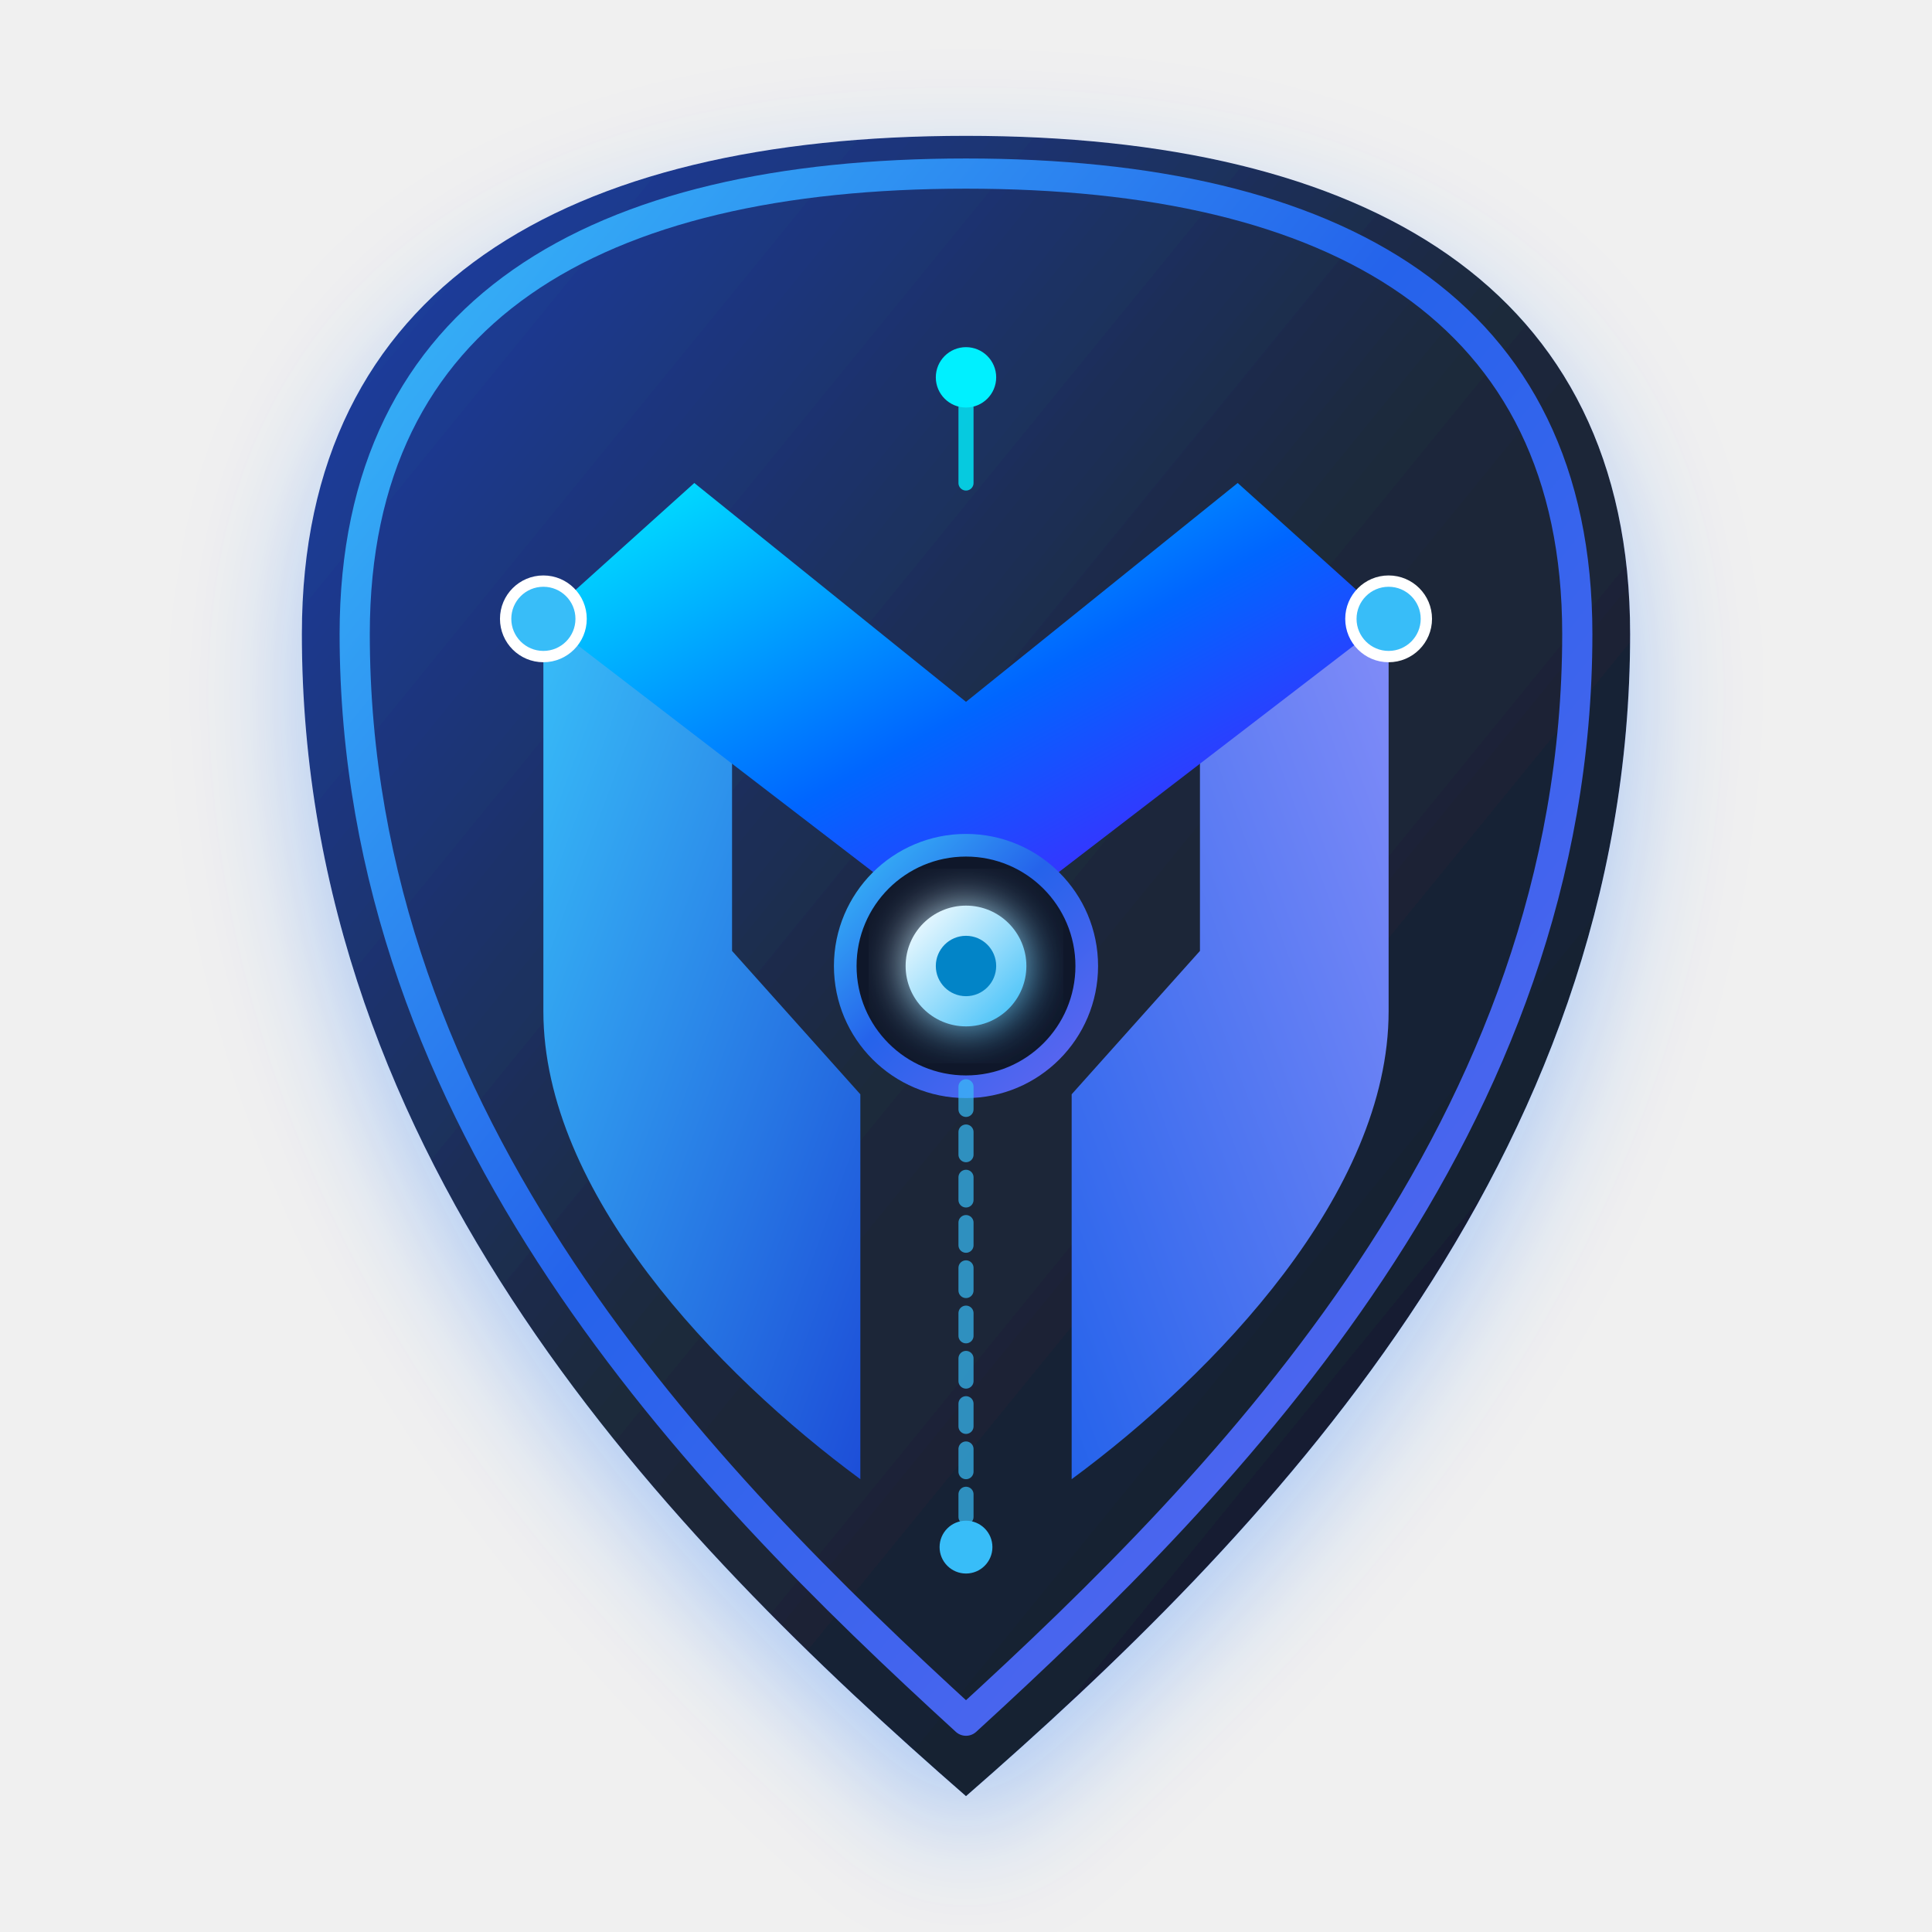
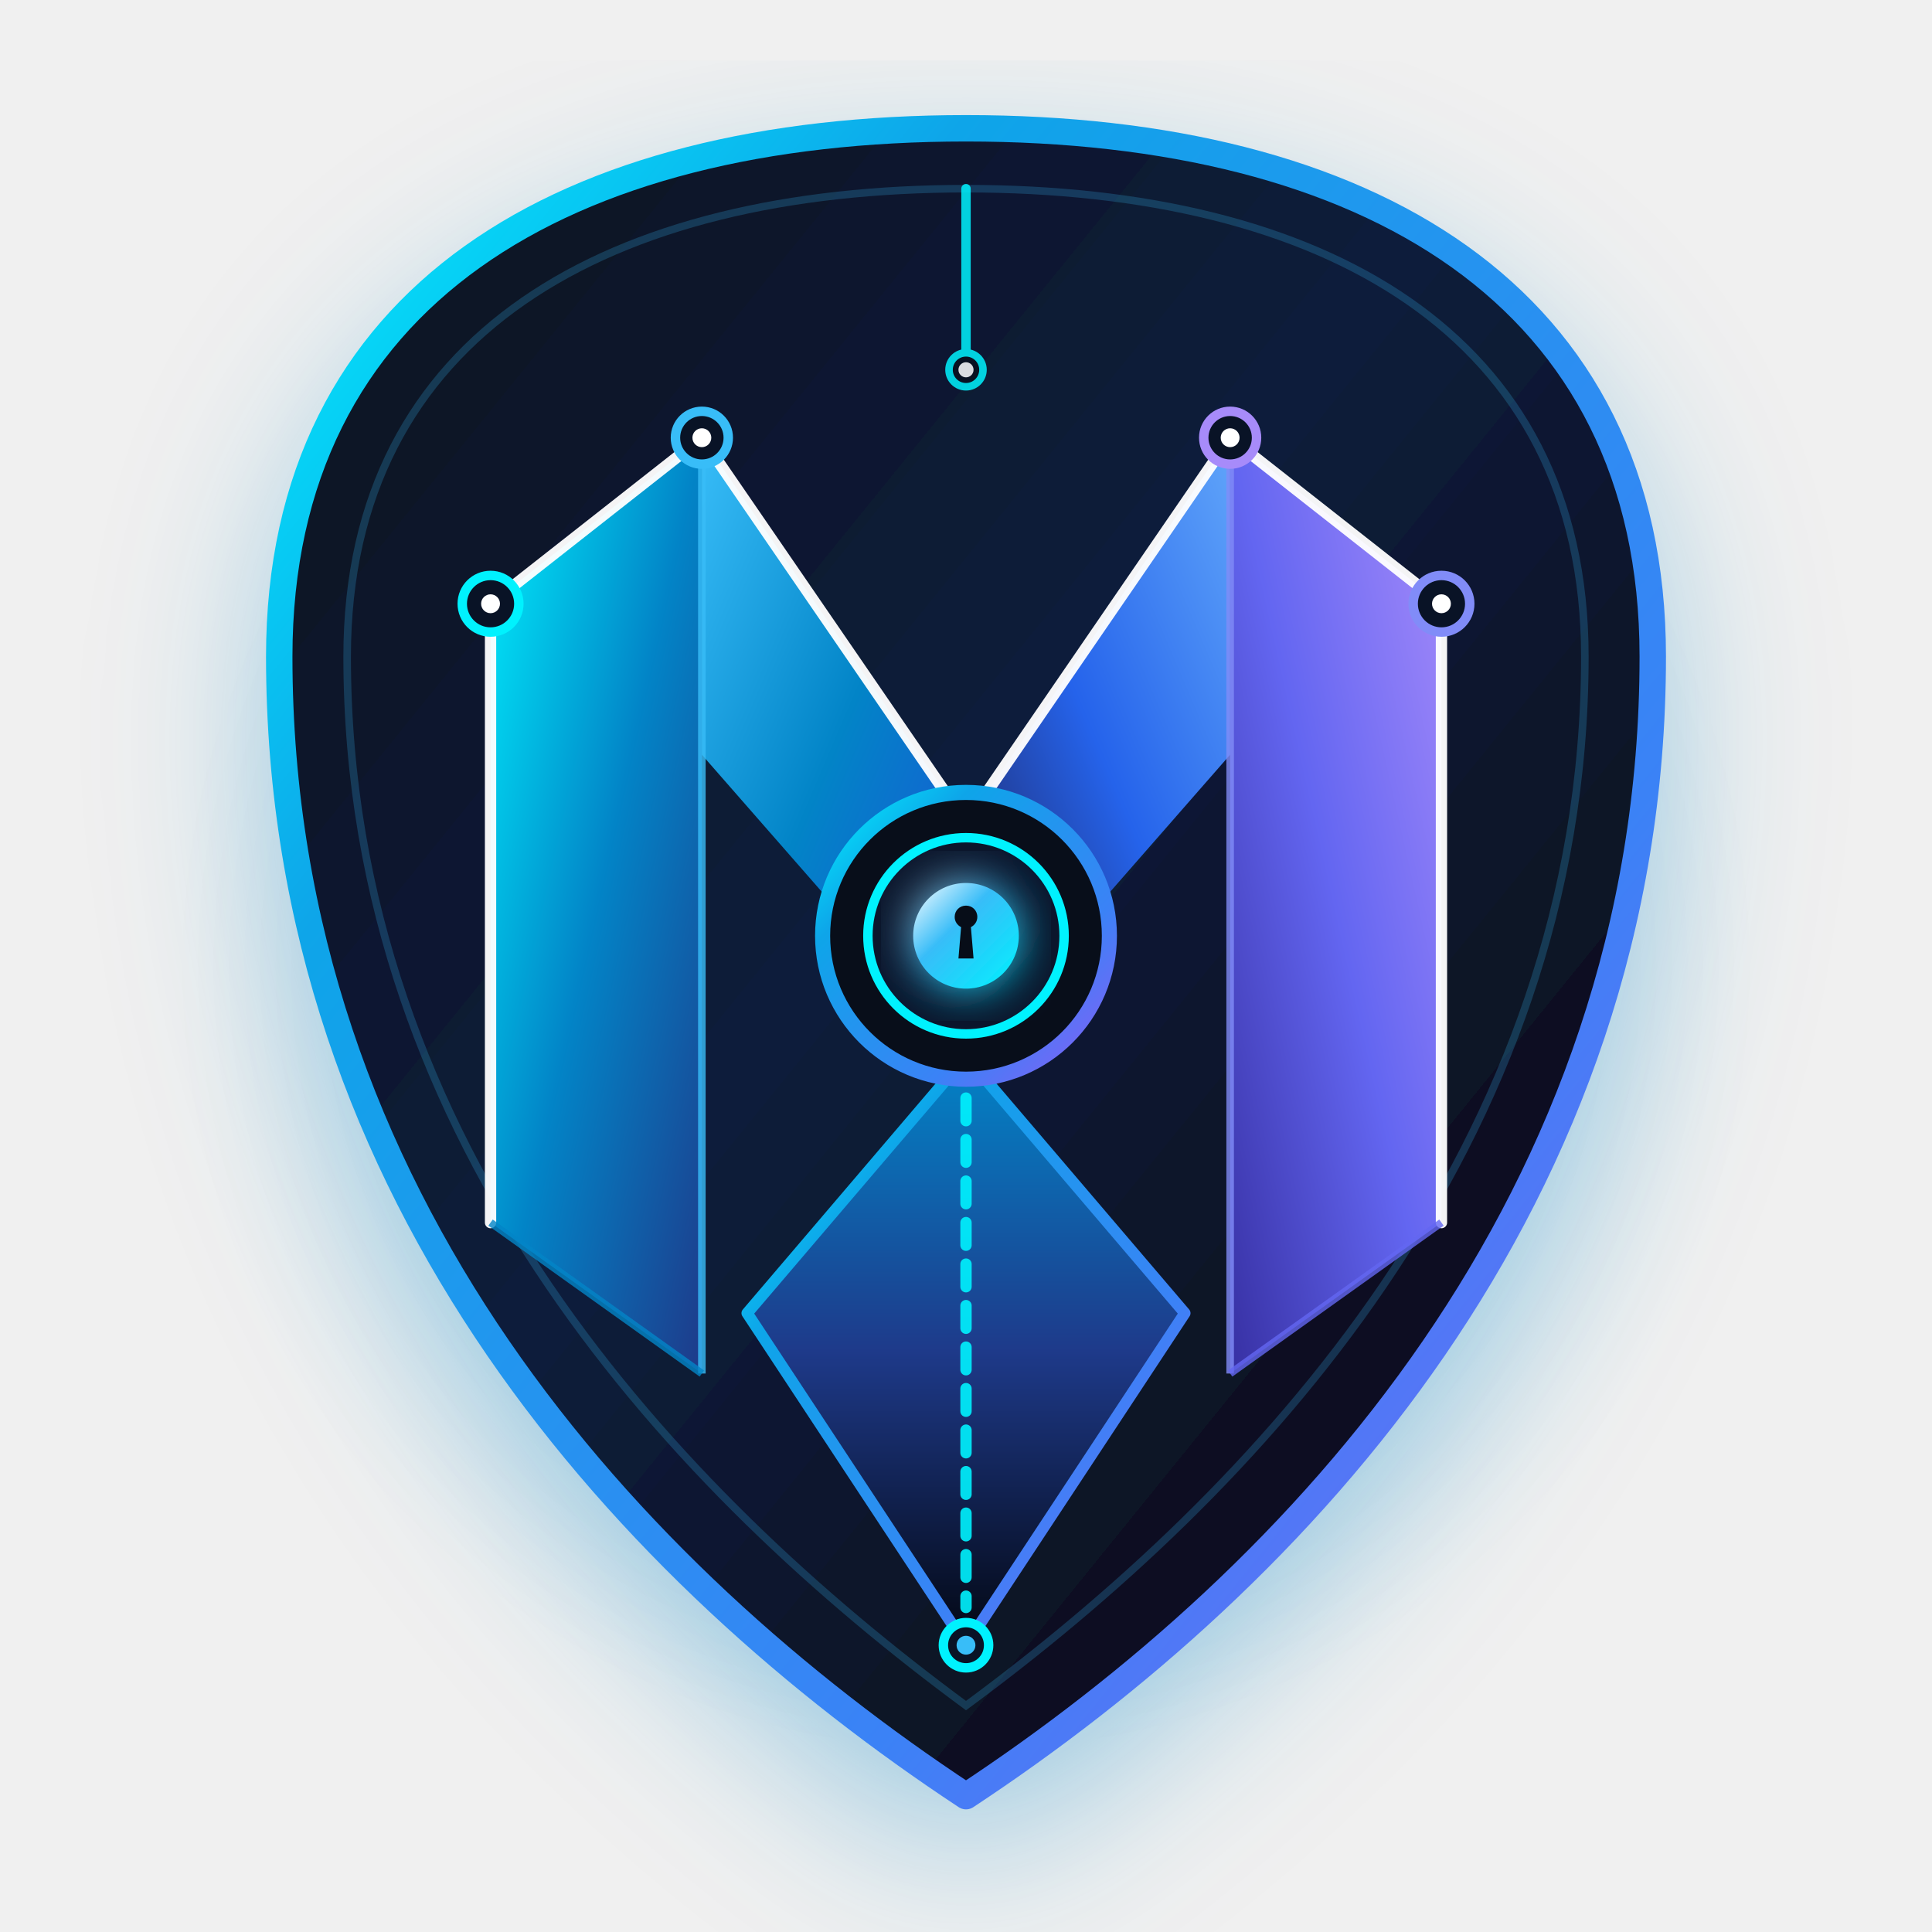
<svg xmlns="http://www.w3.org/2000/svg" viewBox="0 0 512 512" fill="none">
  <defs>
    <linearGradient id="mgShieldGrad" x1="0%" y1="0%" x2="100%" y2="100%">
-       <stop offset="0%" stop-color="#1e40af" />
-       <stop offset="50%" stop-color="#1e293b" />
-       <stop offset="100%" stop-color="#0f172a" />
+       <stop offset="0%" stop-color="#07101e" />
+       <stop offset="45%" stop-color="#0c1d3b" />
+       <stop offset="100%" stop-color="#03060e" />
    </linearGradient>
    <linearGradient id="mgBorderGrad" x1="0%" y1="0%" x2="100%" y2="100%">
+       <stop offset="0%" stop-color="#00f2fe" />
+       <stop offset="25%" stop-color="#0ea5e9" />
+       <stop offset="70%" stop-color="#3b82f6" />
+       <stop offset="100%" stop-color="#8b5cf6" />
+     </linearGradient>
+     <linearGradient id="mgWingLeftLeg" x1="0%" y1="0%" x2="100%" y2="100%">
+       <stop offset="0%" stop-color="#00f2fe" />
+       <stop offset="50%" stop-color="#0284c7" />
+       <stop offset="100%" stop-color="#1e3a8a" />
+     </linearGradient>
+     <linearGradient id="mgWingLeftDiag" x1="0%" y1="0%" x2="100%" y2="100%">
      <stop offset="0%" stop-color="#38bdf8" />
-       <stop offset="45%" stop-color="#2563eb" />
-       <stop offset="100%" stop-color="#6366f1" />
-     </linearGradient>
-     <linearGradient id="mgNeonGrad" x1="0%" y1="0%" x2="100%" y2="100%">
-       <stop offset="0%" stop-color="#00f0ff" />
-       <stop offset="50%" stop-color="#0066ff" />
-       <stop offset="100%" stop-color="#7000ff" />
-     </linearGradient>
-     <linearGradient id="mgWingLeft" x1="0%" y1="0%" x2="100%" y2="100%">
-       <stop offset="0%" stop-color="#38bdf8" />
+       <stop offset="50%" stop-color="#0284c7" />
      <stop offset="100%" stop-color="#1d4ed8" />
    </linearGradient>
-     <linearGradient id="mgWingRight" x1="100%" y1="0%" x2="0%" y2="100%">
-       <stop offset="0%" stop-color="#818cf8" />
-       <stop offset="100%" stop-color="#2563eb" />
+     <linearGradient id="mgWingRightDiag" x1="100%" y1="0%" x2="0%" y2="100%">
+       <stop offset="0%" stop-color="#60a5fa" />
+       <stop offset="50%" stop-color="#2563eb" />
+       <stop offset="100%" stop-color="#1e1b4b" />
    </linearGradient>
-     <linearGradient id="mgCoreGlow" x1="0%" y1="0%" x2="100%" y2="100%">
+     <linearGradient id="mgWingRightLeg" x1="100%" y1="0%" x2="0%" y2="100%">
+       <stop offset="0%" stop-color="#a78bfa" />
+       <stop offset="50%" stop-color="#6366f1" />
+       <stop offset="100%" stop-color="#3730a3" />
+     </linearGradient>
+     <linearGradient id="mgKeelGrad" x1="0%" y1="0%" x2="0%" y2="100%">
+       <stop offset="0%" stop-color="#0284c7" />
+       <stop offset="50%" stop-color="#1e3a8a" />
+       <stop offset="100%" stop-color="#030712" />
+     </linearGradient>
+     <linearGradient id="mgCoreGlowGrad" x1="0%" y1="0%" x2="100%" y2="100%">
      <stop offset="0%" stop-color="#ffffff" />
-       <stop offset="100%" stop-color="#38bdf8" />
+       <stop offset="40%" stop-color="#38bdf8" />
+       <stop offset="100%" stop-color="#00f2fe" />
    </linearGradient>
-     <filter id="mgDropShadow" x="-20%" y="-20%" width="140%" height="140%">
-       <feDropShadow dx="0" dy="12" stdDeviation="16" flood-color="#0066ff" flood-opacity="0.3" />
+     <filter id="mgShieldShadow" x="-20%" y="-20%" width="140%" height="140%">
+       <feDropShadow dx="0" dy="16" stdDeviation="24" flood-color="#0284c7" flood-opacity="0.38" />
    </filter>
    <filter id="mgGlow" x="-30%" y="-30%" width="160%" height="160%">
      <feGaussianBlur stdDeviation="6" result="blur" />
      <feComposite in="SourceGraphic" in2="blur" operator="over" />
    </filter>
+     <radialGradient id="mgCenterAura" cx="50%" cy="50%" r="50%">
+       <stop offset="0%" stop-color="#00f2fe" stop-opacity="0.35" />
+       <stop offset="50%" stop-color="#0284c7" stop-opacity="0.1" />
+       <stop offset="100%" stop-color="#0284c7" stop-opacity="0" />
+     </radialGradient>
  </defs>
-   <path d="M 256 36 C 362 36 432 76 432 168 C 432 308 334 408 256 476 C 178 408 80 308 80 168 C 80 76 150 36 256 36 Z" fill="url(#mgShieldGrad)" filter="url(#mgDropShadow)" />
-   <path d="M 256 46 C 354 46 418 82 418 168 C 418 298 326 392 256 456 C 186 392 94 298 94 168 C 94 82 158 46 256 46 Z" fill="none" stroke="url(#mgBorderGrad)" stroke-width="8" stroke-linecap="round" stroke-linejoin="round" />
-   <path d="M 144 164 L 144 268 C 144 316 190 364 228 392 L 228 290 L 194 252 L 194 186 Z" fill="url(#mgWingLeft)" />
-   <path d="M 368 164 L 368 268 C 368 316 322 364 284 392 L 284 290 L 318 252 L 318 186 Z" fill="url(#mgWingRight)" />
-   <path d="M 144 164 L 256 250 L 368 164 L 328 128 L 256 186 L 184 128 Z" fill="url(#mgNeonGrad)" />
-   <circle cx="256" cy="256" r="32" fill="#0f172a" stroke="url(#mgBorderGrad)" stroke-width="6" />
-   <circle cx="256" cy="256" r="16" fill="url(#mgCoreGlow)" filter="url(#mgGlow)" />
-   <circle cx="256" cy="256" r="8" fill="#0284c7" />
-   <circle cx="144" cy="164" r="10" fill="#38bdf8" stroke="#ffffff" stroke-width="3" />
-   <circle cx="368" cy="164" r="10" fill="#38bdf8" stroke="#ffffff" stroke-width="3" />
-   <circle cx="256" cy="100" r="8" fill="#00f0ff" />
-   <circle cx="256" cy="410" r="7" fill="#38bdf8" />
-   <line x1="256" y1="108" x2="256" y2="128" stroke="#00f0ff" stroke-width="4" stroke-linecap="round" opacity="0.8" />
-   <line x1="256" y1="288" x2="256" y2="402" stroke="#38bdf8" stroke-width="4" stroke-dasharray="6,6" stroke-linecap="round" opacity="0.7" />
+   <circle cx="256" cy="256" r="210" fill="url(#mgCenterAura)" />
+   <path d="M 256 34            C 362 34 438 78 438 174            C 438 318 344 418 256 476            C 168 418 74 318 74 174            C 74 78 150 34 256 34 Z" fill="url(#mgShieldGrad)" filter="url(#mgShieldShadow)" />
+   <path d="M 256 34            C 362 34 438 78 438 174            C 438 318 344 418 256 476            C 168 418 74 318 74 174            C 74 78 150 34 256 34 Z" fill="none" stroke="url(#mgBorderGrad)" stroke-width="7" stroke-linecap="round" stroke-linejoin="round" />
+   <path d="M 256 50            C 350 50 420 88 420 174            C 420 304 332 396 256 452            C 180 396 92 304 92 174            C 92 88 162 50 256 50 Z" fill="none" stroke="#38bdf8" stroke-opacity="0.22" stroke-width="2" />
+   <g opacity="0.85">
+     <line x1="256" y1="50" x2="256" y2="98" stroke="#00f2fe" stroke-width="2.5" stroke-linecap="round" />
+     <circle cx="256" cy="98" r="4.5" fill="#08101e" stroke="#00f2fe" stroke-width="2" />
+     <circle cx="256" cy="98" r="2" fill="#ffffff" />
+   </g>
+   <path d="M 256 280 L 314 348 L 256 436 L 198 348 Z" fill="url(#mgKeelGrad)" stroke="url(#mgBorderGrad)" stroke-width="3" stroke-linejoin="round" />
+   <line x1="256" y1="280" x2="256" y2="426" stroke="#00f2fe" stroke-width="3" stroke-dasharray="6 5" stroke-linecap="round" opacity="0.9" />
+   <path d="M 130 160            L 186 116            L 186 364            L 130 324 Z" fill="url(#mgWingLeftLeg)" />
+   <path d="M 186 116            L 256 218            L 256 280            L 186 200 Z" fill="url(#mgWingLeftDiag)" />
+   <path d="M 326 116            L 256 218            L 256 280            L 326 200 Z" fill="url(#mgWingRightDiag)" />
+   <path d="M 382 160            L 326 116            L 326 364            L 382 324 Z" fill="url(#mgWingRightLeg)" />
+   <path d="M 130 324 L 130 160 L 186 116 L 256 218 L 326 116 L 382 160 L 382 324" fill="none" stroke="#ffffff" stroke-width="3" stroke-linecap="round" stroke-linejoin="round" opacity="0.95" />
+   <path d="M 186 116 L 186 364" fill="none" stroke="#38bdf8" stroke-width="2" opacity="0.8" />
+   <path d="M 326 116 L 326 364" fill="none" stroke="#818cf8" stroke-width="2" opacity="0.8" />
+   <path d="M 130 324 L 186 364" fill="none" stroke="#0284c7" stroke-width="2" opacity="0.8" />
+   <path d="M 382 324 L 326 364" fill="none" stroke="#6366f1" stroke-width="2" opacity="0.8" />
+   <circle cx="256" cy="248" r="38" fill="#080e1a" stroke="url(#mgBorderGrad)" stroke-width="4" />
+   <circle cx="256" cy="248" r="26" fill="#0b162c" stroke="#00f2fe" stroke-width="2.5" />
+   <circle cx="256" cy="248" r="14" fill="url(#mgCoreGlowGrad)" filter="url(#mgGlow)" />
+   <path d="M 253 243 C 253 241.3 254.3 240 256 240 C 257.7 240 259 241.3 259 243 C 259 244.2 258.3 245.2 257.3 245.7 L 258 254 L 254 254 L 254.7 245.7 C 253.7 245.2 253 244.2 253 243 Z" fill="#070d18" />
+   <circle cx="130" cy="160" r="7.5" fill="#091326" stroke="#00f2fe" stroke-width="2.5" />
+   <circle cx="130" cy="160" r="2.5" fill="#ffffff" />
+   <circle cx="186" cy="116" r="7" fill="#091326" stroke="#38bdf8" stroke-width="2.5" />
+   <circle cx="186" cy="116" r="2.5" fill="#ffffff" />
+   <circle cx="326" cy="116" r="7" fill="#091326" stroke="#a78bfa" stroke-width="2.5" />
+   <circle cx="326" cy="116" r="2.5" fill="#ffffff" />
+   <circle cx="382" cy="160" r="7.5" fill="#091326" stroke="#818cf8" stroke-width="2.5" />
+   <circle cx="382" cy="160" r="2.5" fill="#ffffff" />
+   <circle cx="256" cy="436" r="6" fill="#091326" stroke="#00f2fe" stroke-width="2.5" />
+   <circle cx="256" cy="436" r="2.5" fill="#38bdf8" />
</svg>
